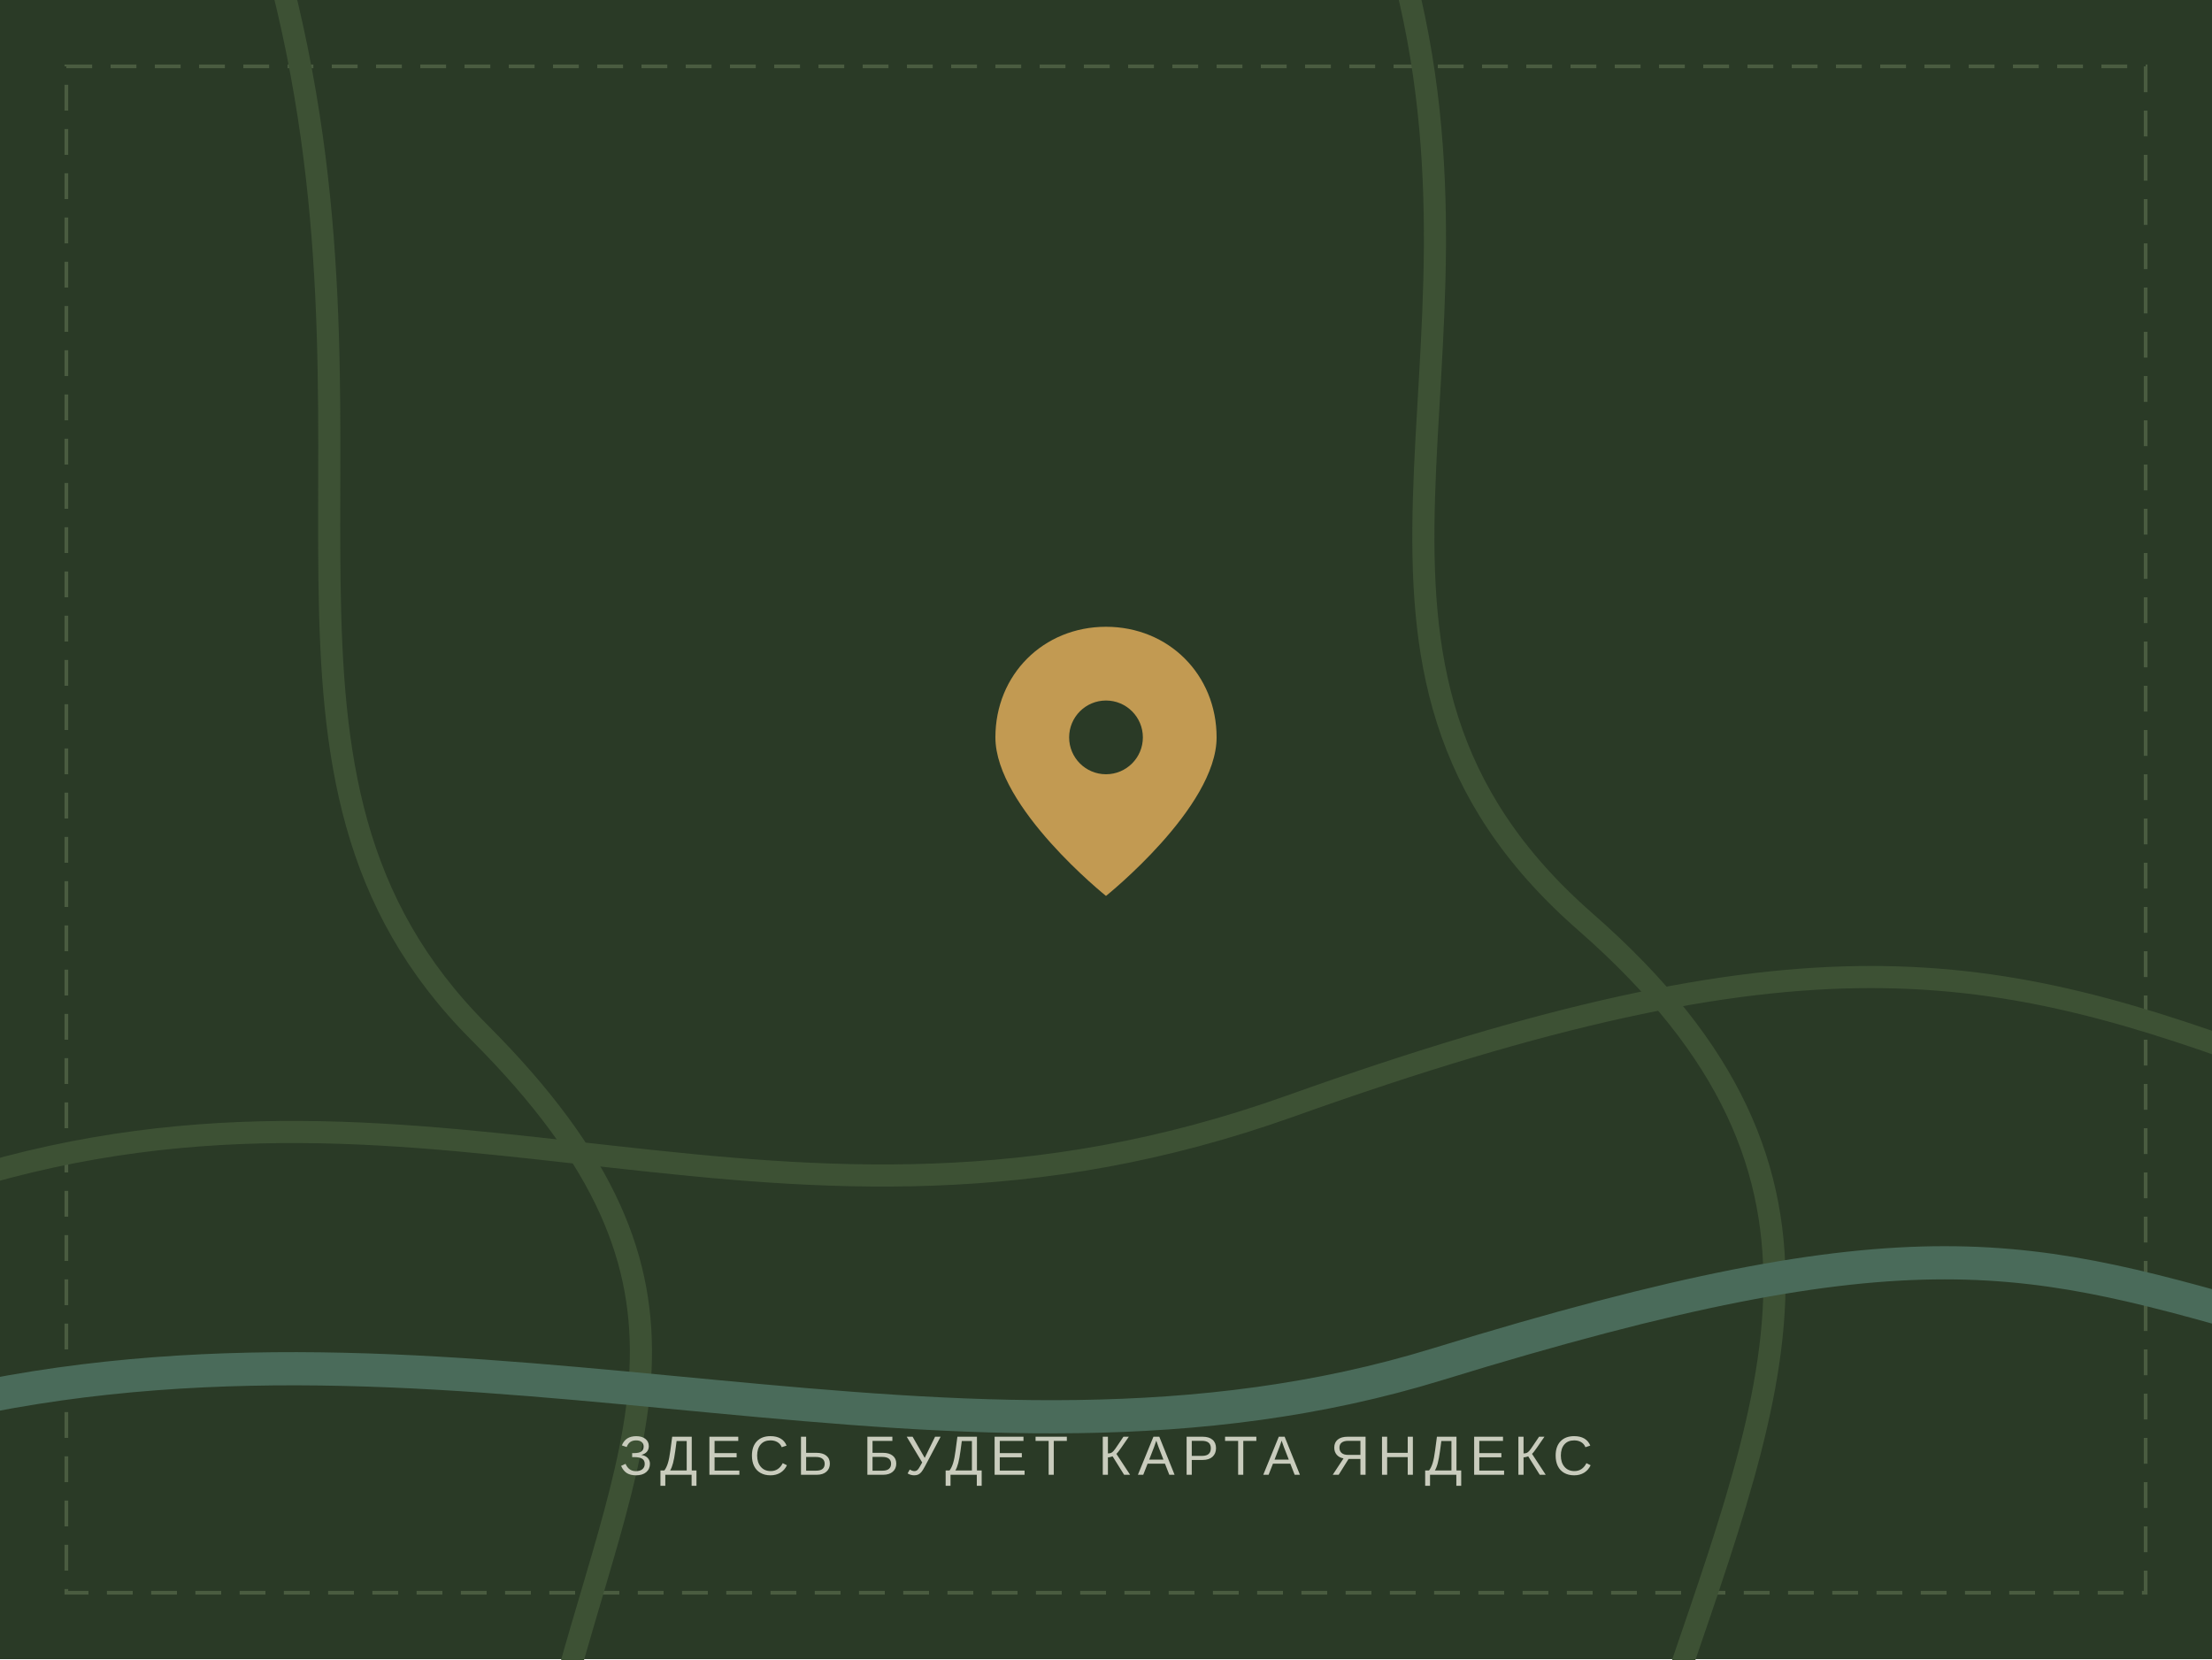
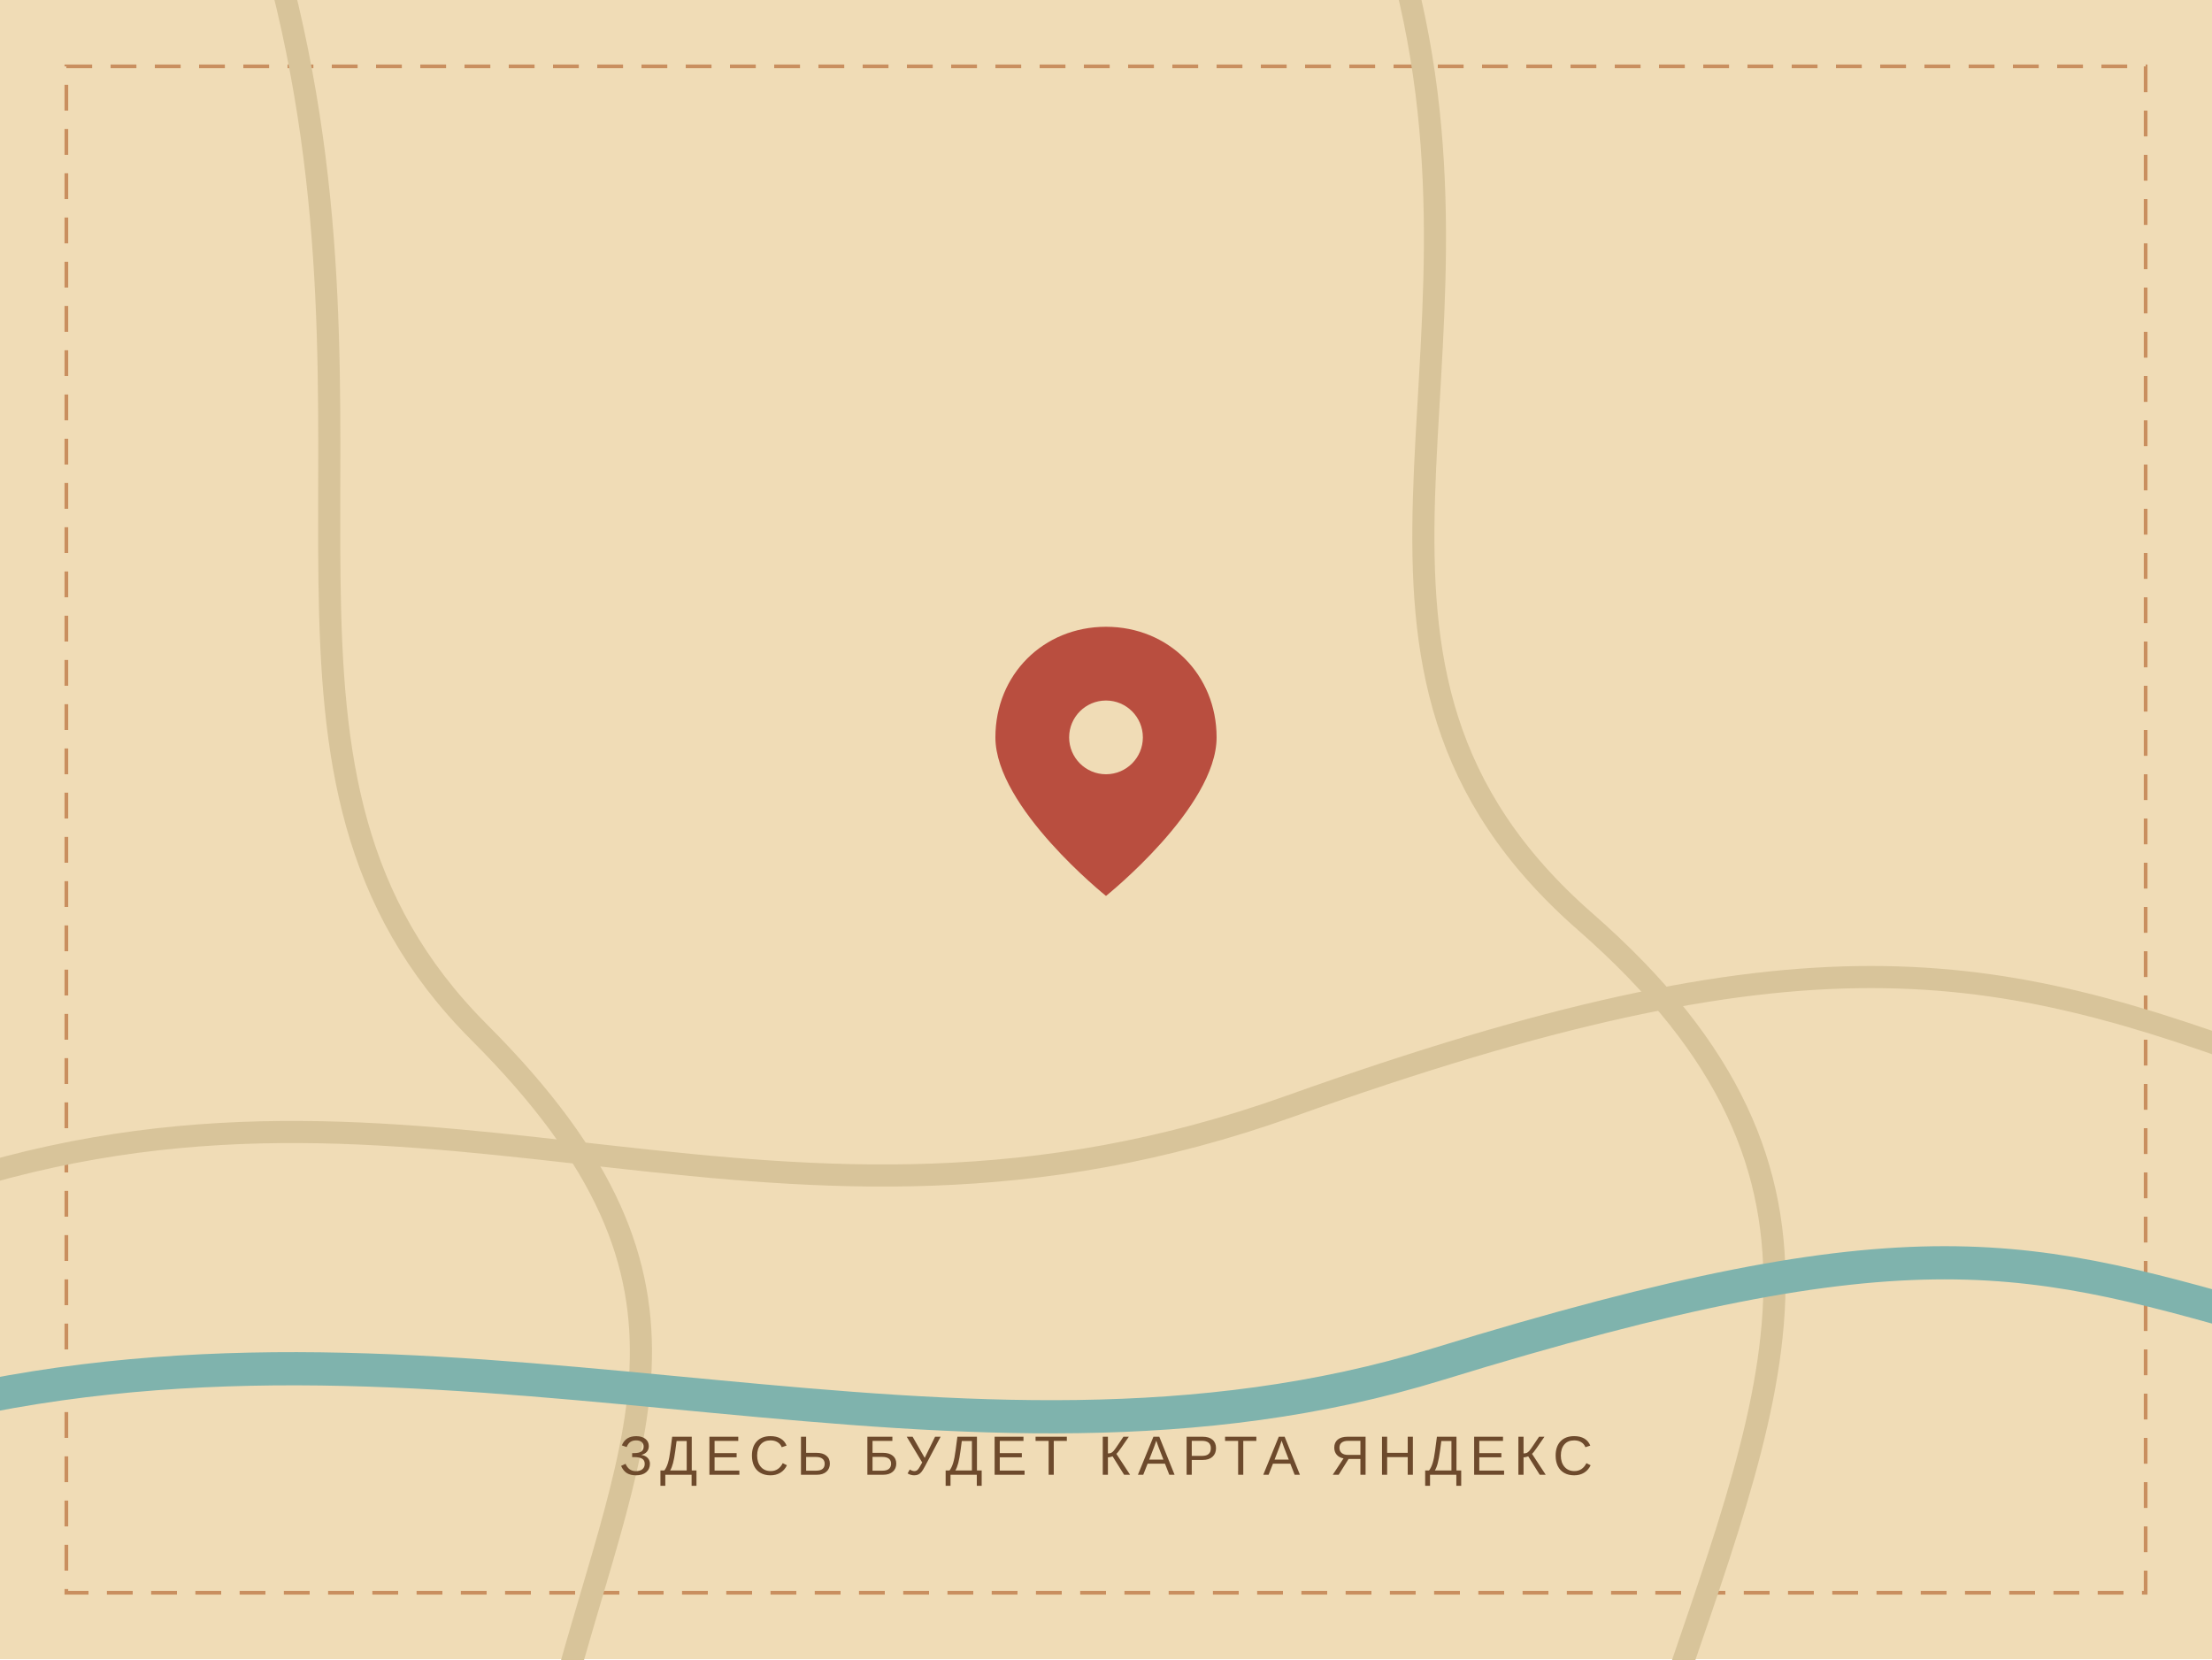
<svg xmlns="http://www.w3.org/2000/svg" viewBox="0 0 1200 900" role="img" aria-label="Пустой слот для карты проезда Яндекс">
-   <rect width="1200" height="900" fill="#2a3a26" />
-   <rect x="36" y="36" width="1128" height="828" fill="none" stroke="#4a5c40" stroke-width="2" stroke-dasharray="14 10" />
-   <g stroke="#3d5134" stroke-width="12" fill="none">
+   <rect width="1200" height="900" fill="#f0dcb6" />
+   <rect x="36" y="36" width="1128" height="828" fill="none" stroke="#c98f5f" stroke-width="2" stroke-dasharray="14 10" />
+   <g stroke="#d8c49a" stroke-width="12" fill="none">
    <path d="M-20 640 C 240 560, 420 700, 700 600 S 1080 520, 1240 580" />
    <path d="M150 -20 C 220 240, 120 420, 260 560 S 340 780, 300 940" />
    <path d="M760 -20 C 820 200, 700 360, 860 500 S 960 760, 900 940" />
  </g>
-   <path d="M-20 760 C 260 700, 520 820, 780 740 S 1100 680, 1240 720" stroke="#4a6b5a" stroke-width="18" fill="none" />
+   <path d="M-20 760 C 260 700, 520 820, 780 740 S 1100 680, 1240 720" stroke="#7fb3ad" stroke-width="18" fill="none" />
  <g transform="translate(600,400)">
-     <path d="M0 -60 C 34 -60 60 -34 60 0 C 60 38 0 86 0 86 C 0 86 -60 38 -60 0 C -60 -34 -34 -60 0 -60 Z" fill="#c29a52" />
-     <circle cx="0" cy="0" r="20" fill="#2a3a26" />
+     <path d="M0 -60 C 34 -60 60 -34 60 0 C 60 38 0 86 0 86 C 0 86 -60 38 -60 0 C -60 -34 -34 -60 0 -60 Z" fill="#b94e3f" />
+     <circle cx="0" cy="0" r="20" fill="#f0dcb6" />
  </g>
-   <text x="600" y="800" text-anchor="middle" font-family="'Golos Text','Segoe UI',Arial,sans-serif" font-size="30" letter-spacing="4" fill="#c9ccbd">ЗДЕСЬ БУДЕТ КАРТА ЯНДЕКС</text>
+   <text x="600" y="800" text-anchor="middle" font-family="'Manrope','Segoe UI',Arial,sans-serif" font-size="30" letter-spacing="4" fill="#6d4a2c">ЗДЕСЬ БУДЕТ КАРТА ЯНДЕКС</text>
</svg>
